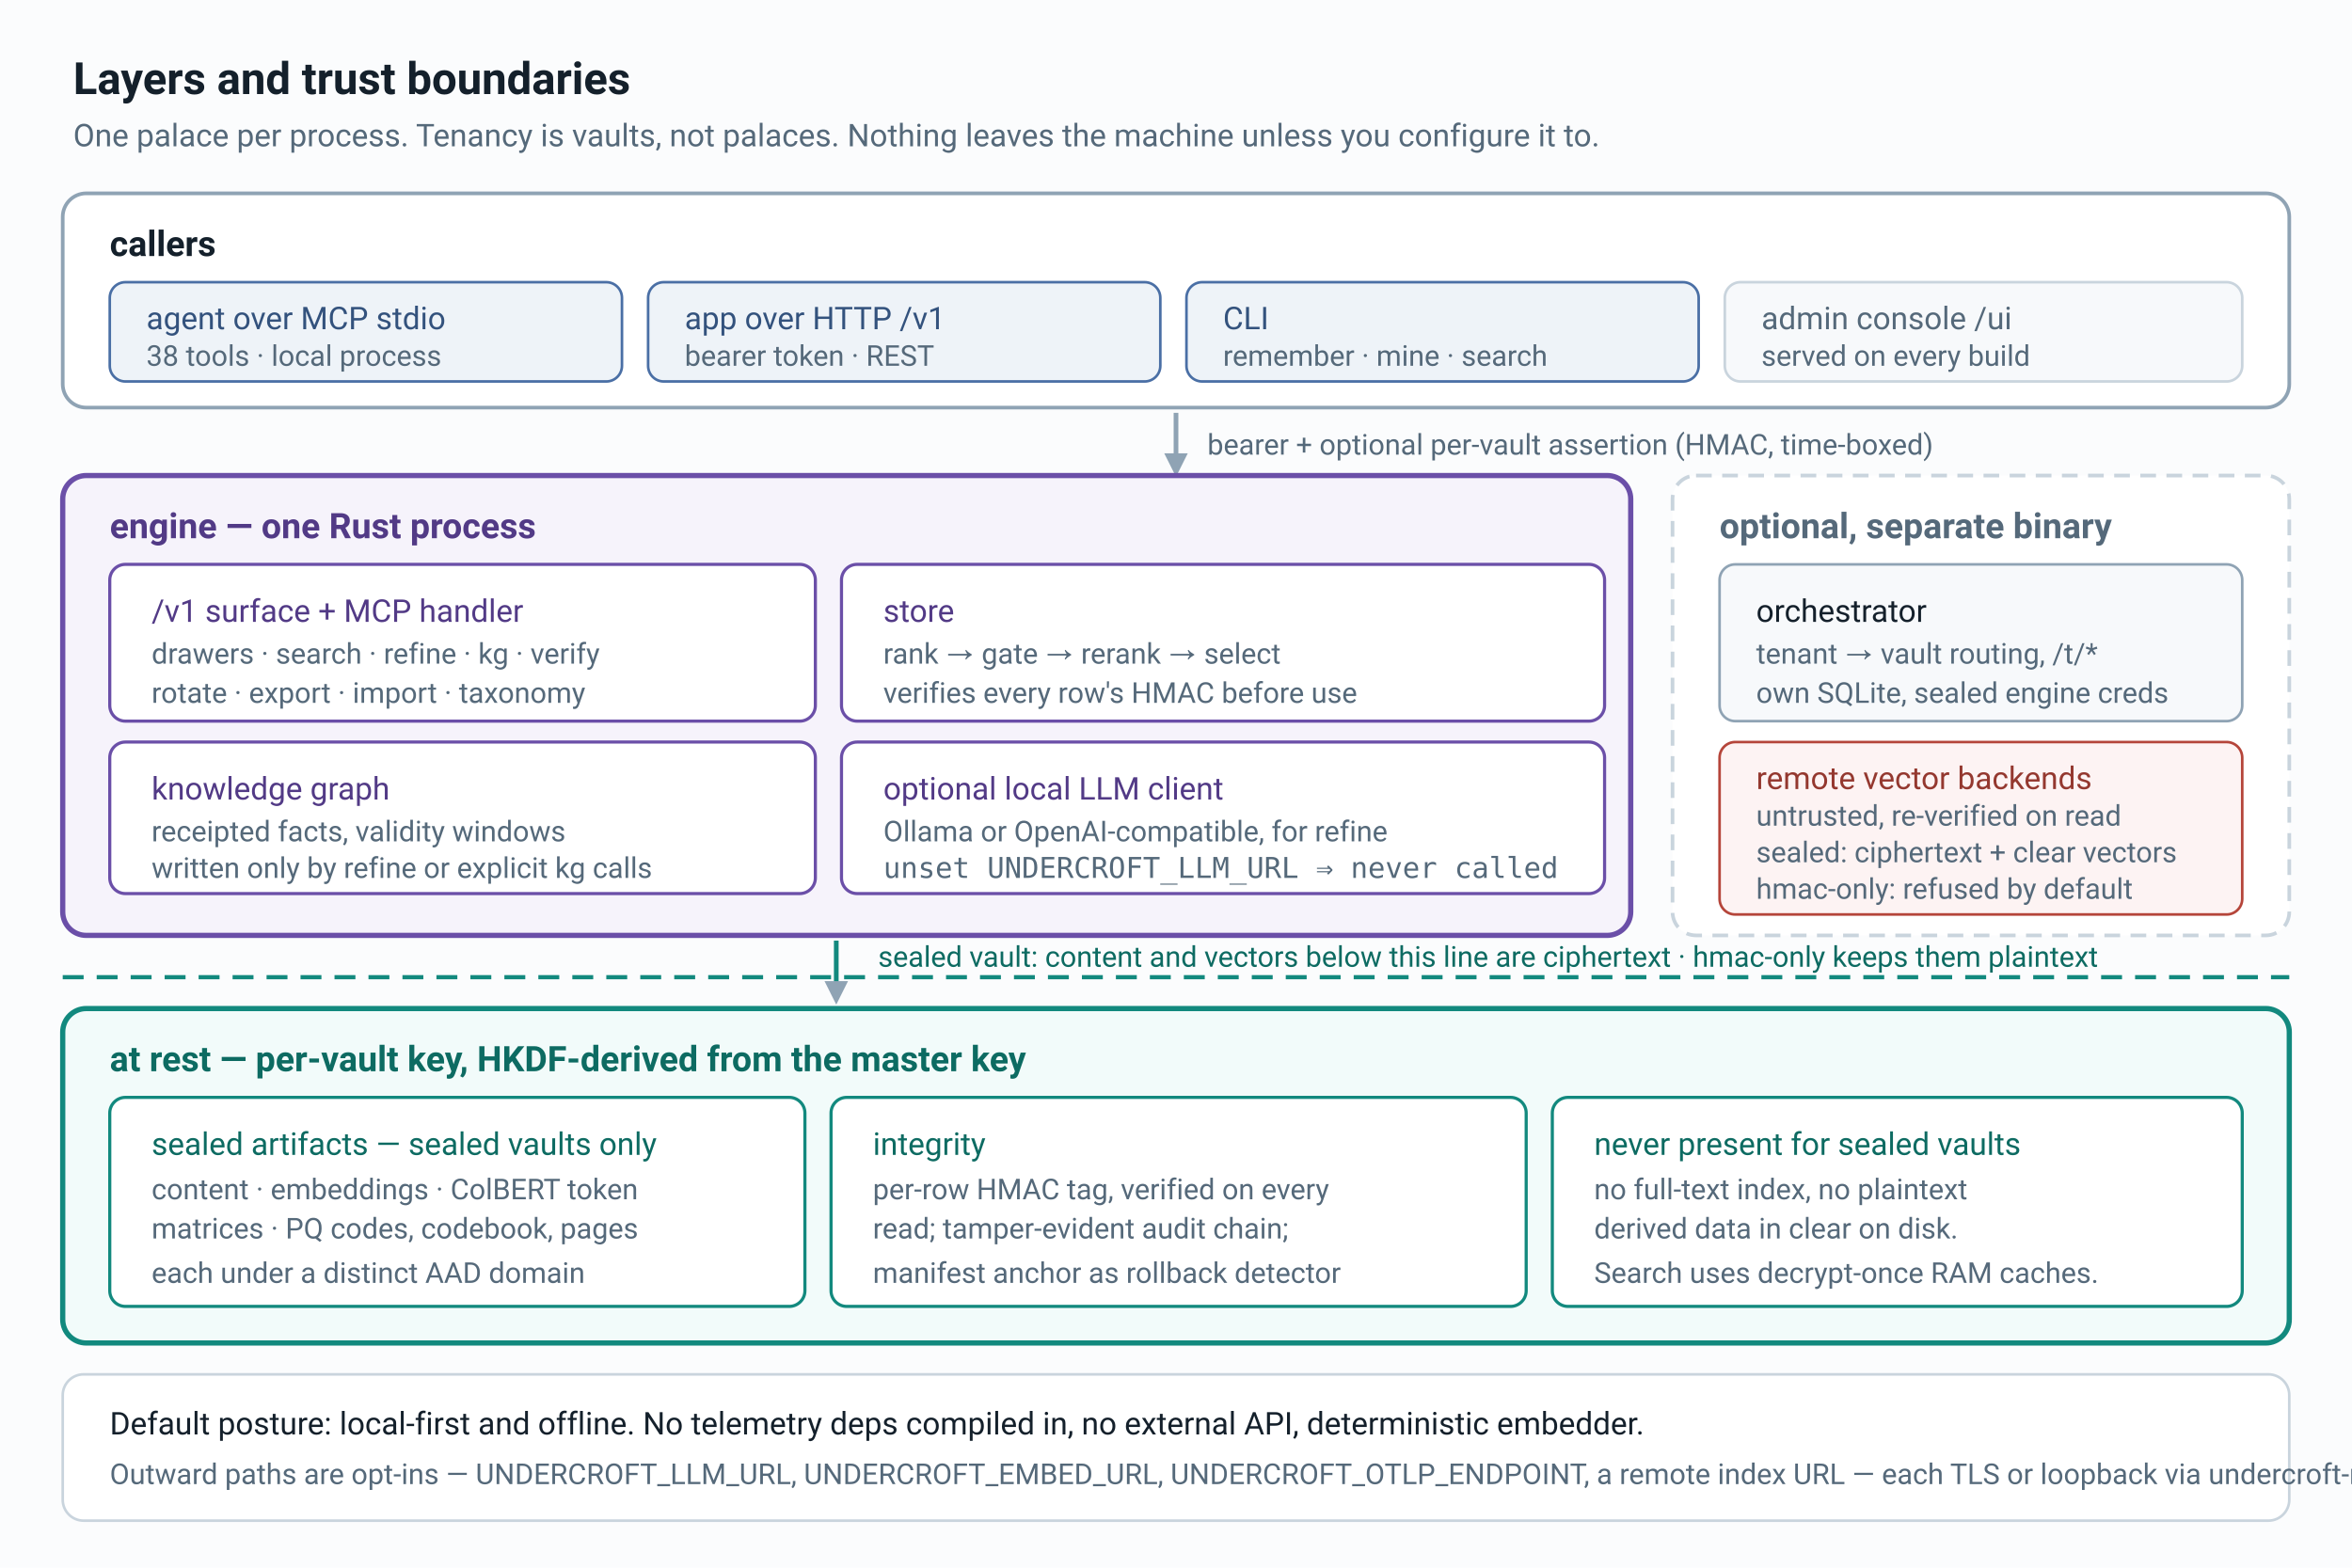
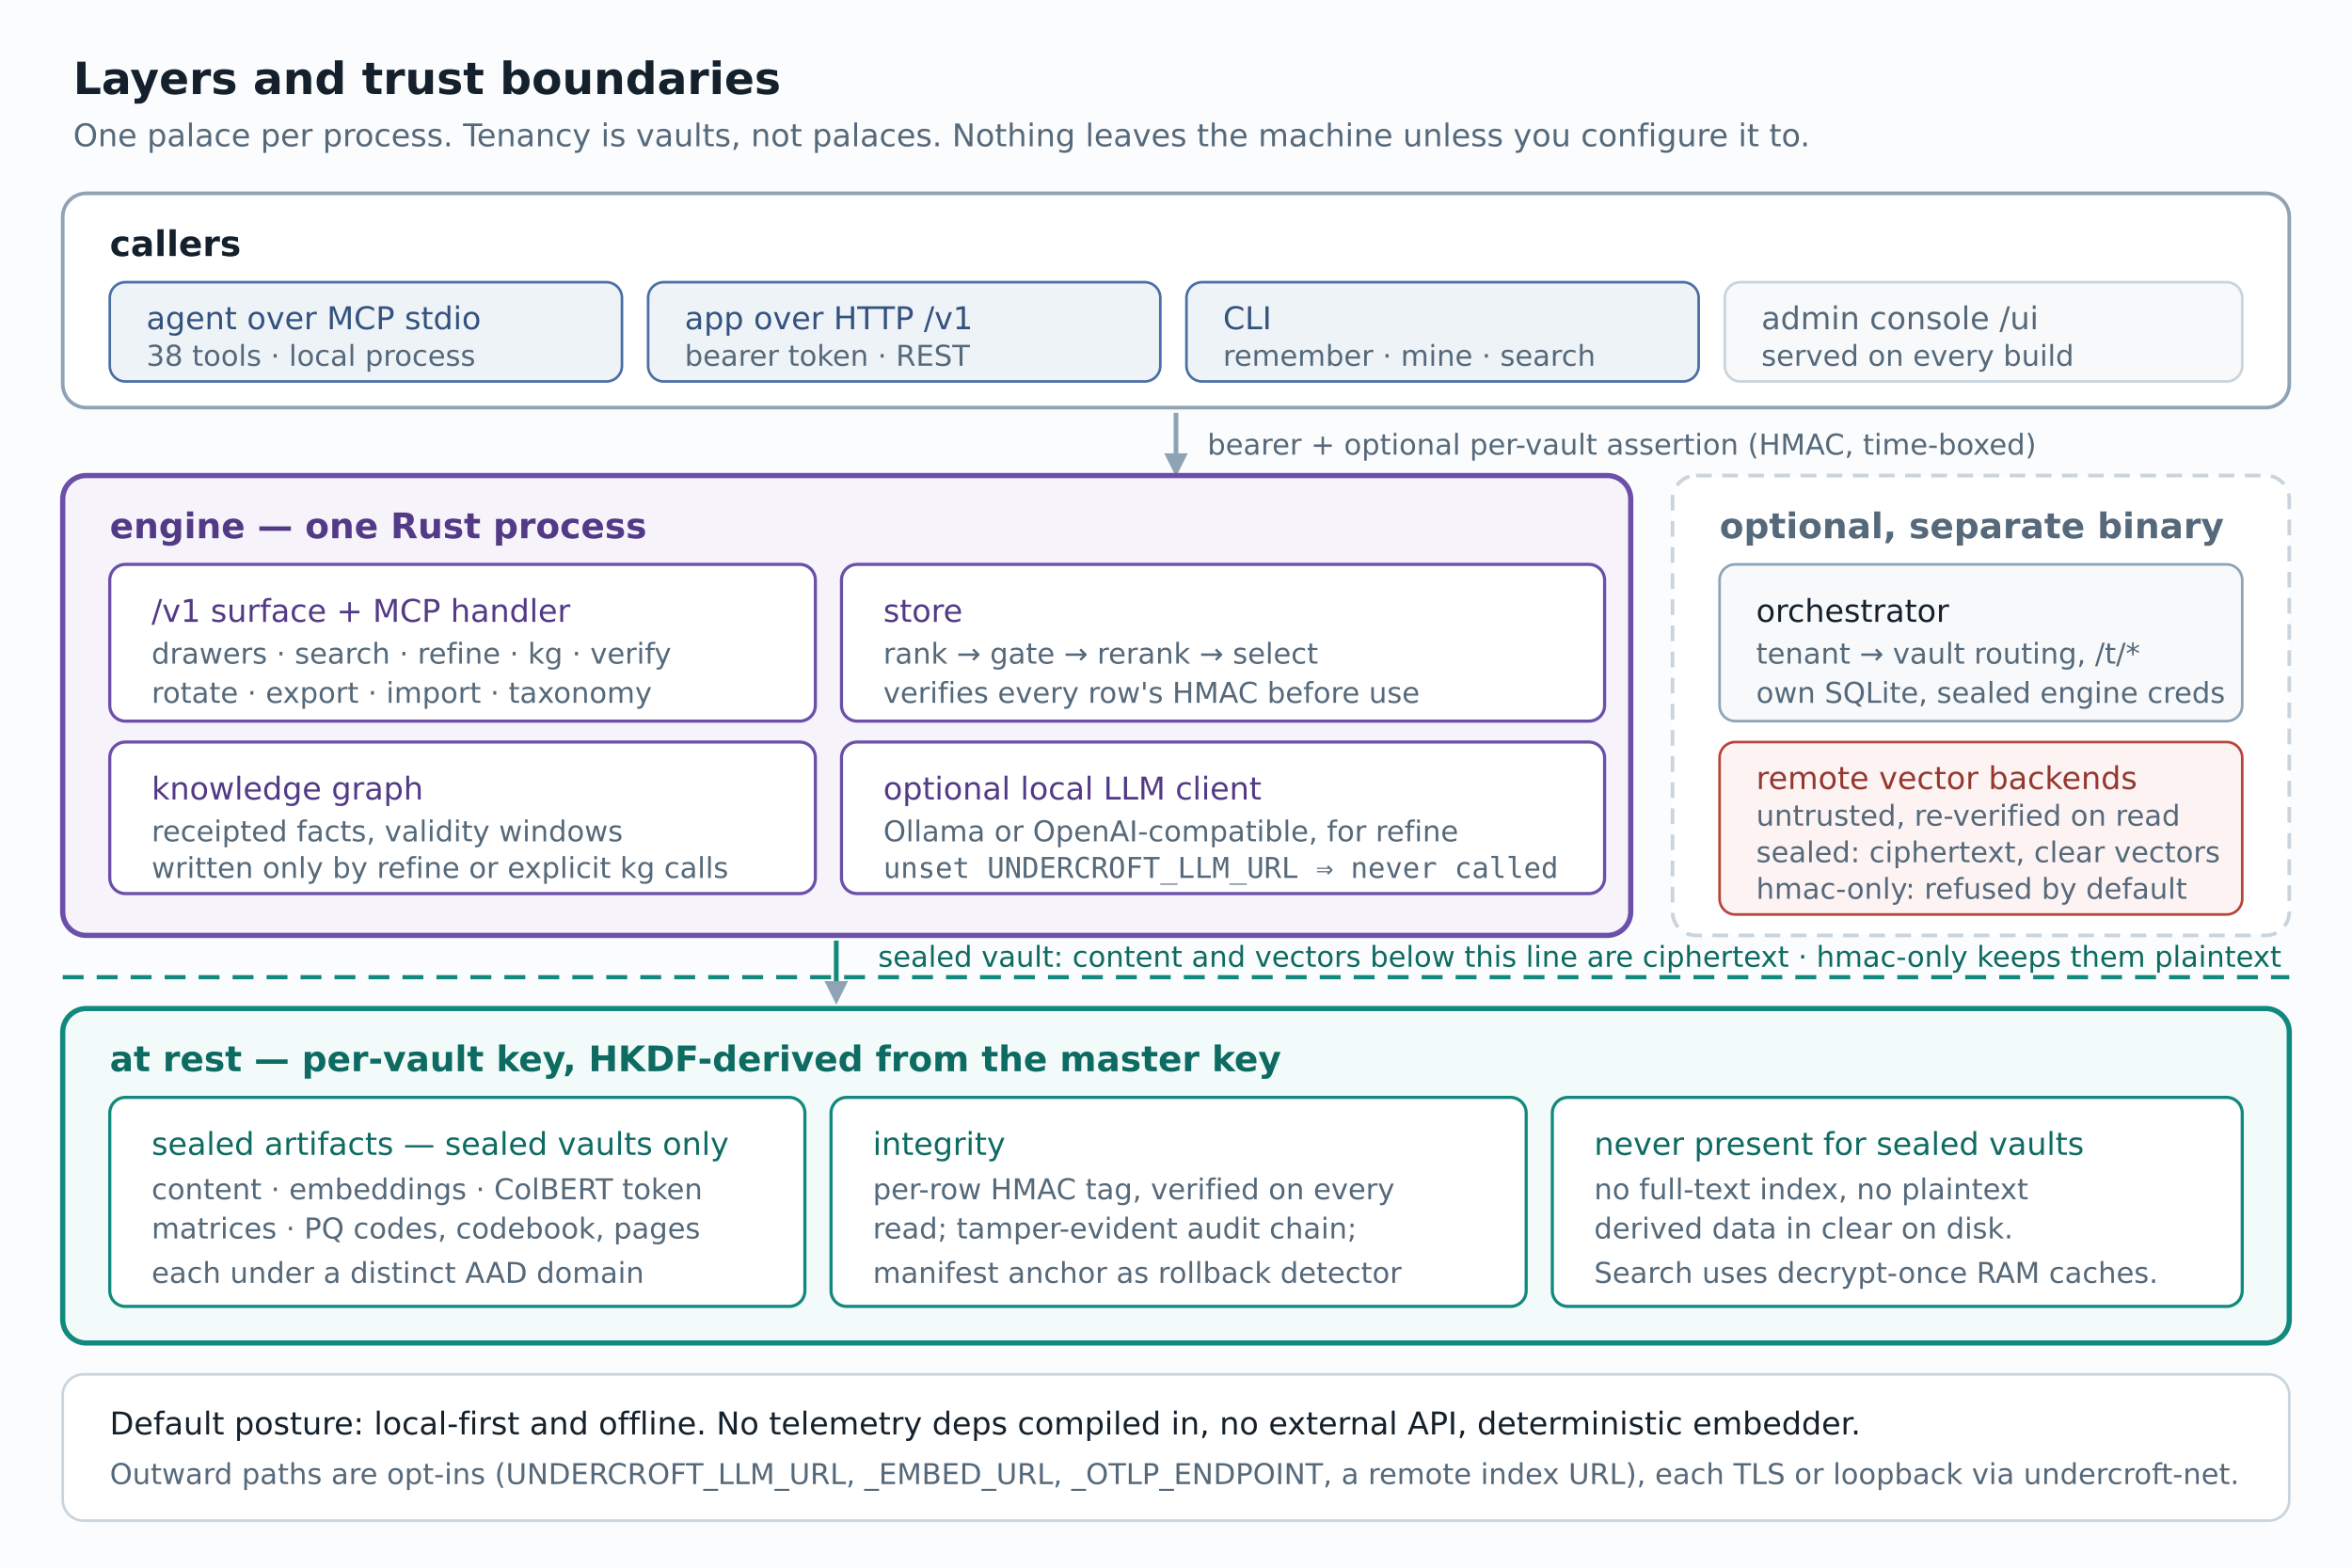
<svg xmlns="http://www.w3.org/2000/svg" viewBox="0 0 900 600" width="900" height="600" role="img" aria-labelledby="t d">
  <style>
-   .f { font-family: -apple-system, BlinkMacSystemFont, "Segoe UI", Roboto, Helvetica, Arial, sans-serif; }
+   .f { font-family: "DejaVu Sans", "Noto Sans", sans-serif; }
  .h { font-size: 17px; font-weight: 600; }
  .l { font-size: 13.5px; font-weight: 600; }
  .b { font-size: 12px; }
  .s { font-size: 11px; }
-   .mono { font-family: ui-monospace, SFMono-Regular, Menlo, Consolas, monospace; font-size: 11px; }
+   .mono { font-family: "DejaVu Sans Mono", monospace; font-size: 11px; }
  .ink { fill: var(--d-ink,#14202b); }
  .dim { fill: var(--d-dim,#55697a); }
  @media (prefers-color-scheme: dark) {
    svg { --d-bg:#0f1419; --d-card:#161c23; --d-card2:#1b222b; --d-line:#2b3540;
      --d-line2:#4a5b6b; --d-ink:#e4ebf1; --d-dim:#9aabba; --d-on:#0f1419;
      --d-teal:#2ba99c; --d-teal-bg:#0e2523; --d-teal-bg2:#123430; --d-teal-ink:#6fd8cc;
      --d-blue:#6d94c8; --d-blue-bg:#131d2b; --d-blue-ink:#9dbde3;
      --d-amber:#d1953f; --d-amber-bg:#261c0f; --d-amber-ink:#e8bc78;
      --d-violet:#9277c9; --d-violet-bg:#1c1730; --d-violet-bg2:#241d3d; --d-violet-ink:#b9a3e3;
      --d-green:#4fa570; --d-green-bg:#10231a; --d-green-bg2:#153021; --d-green-ink:#86cf9f;
      --d-red:#d1685c; --d-red-bg:#2a1614; --d-red-ink:#eb9a90; }
  }
</style>
  <rect width="900" height="600" fill="var(--d-bg,#fbfcfd)" />
  <text x="28" y="36" class="f h ink">Layers and trust boundaries</text>
  <text x="28" y="56" class="f b dim">One palace per process. Tenancy is vaults, not palaces. Nothing leaves the machine unless you configure it to.</text>
  <rect x="24" y="74" width="852" height="82" rx="9" fill="var(--d-card,#ffffff)" stroke="var(--d-line2,#8fa3b4)" stroke-width="1.4" />
  <text x="42" y="98" class="f l ink">callers</text>
  <rect x="42" y="108" width="196" height="38" rx="6" fill="var(--d-blue-bg,#eef3f8)" stroke="var(--d-blue,#4a6fa5)" />
  <text x="56" y="126" class="f b" fill="var(--d-blue-ink,#33527d)">agent over MCP stdio</text>
  <text x="56" y="140" class="f s dim">38 tools · local process</text>
  <rect x="248" y="108" width="196" height="38" rx="6" fill="var(--d-blue-bg,#eef3f8)" stroke="var(--d-blue,#4a6fa5)" />
  <text x="262" y="126" class="f b" fill="var(--d-blue-ink,#33527d)">app over HTTP /v1</text>
  <text x="262" y="140" class="f s dim">bearer token · REST</text>
  <rect x="454" y="108" width="196" height="38" rx="6" fill="var(--d-blue-bg,#eef3f8)" stroke="var(--d-blue,#4a6fa5)" />
  <text x="468" y="126" class="f b" fill="var(--d-blue-ink,#33527d)">CLI</text>
  <text x="468" y="140" class="f s dim">remember · mine · search</text>
  <rect x="660" y="108" width="198" height="38" rx="6" fill="var(--d-card2,#f7f9fb)" stroke="var(--d-line,#c9d4dd)" />
  <text x="674" y="126" class="f b dim">admin console /ui</text>
  <text x="674" y="140" class="f s dim">served on every build</text>
  <path d="M450 158 L450 178" stroke="var(--d-line2,#8fa3b4)" stroke-width="1.8" marker-end="url(#a)" />
  <text x="462" y="174" class="f s dim">bearer + optional per-vault assertion (HMAC, time-boxed)</text>
  <rect x="24" y="182" width="600" height="176" rx="9" fill="var(--d-violet-bg,#f6f3fb)" stroke="var(--d-violet,#6b4fa8)" stroke-width="2" />
  <text x="42" y="206" class="f l" fill="var(--d-violet-ink,#523a86)">engine — one Rust process</text>
  <rect x="42" y="216" width="270" height="60" rx="6" fill="var(--d-card,#ffffff)" stroke="var(--d-violet,#6b4fa8)" stroke-width="1.2" />
  <text x="58" y="238" class="f b" fill="var(--d-violet-ink,#523a86)">/v1 surface + MCP handler</text>
  <text x="58" y="254" class="f s dim">drawers · search · refine · kg · verify</text>
  <text x="58" y="269" class="f s dim">rotate · export · import · taxonomy</text>
  <rect x="322" y="216" width="292" height="60" rx="6" fill="var(--d-card,#ffffff)" stroke="var(--d-violet,#6b4fa8)" stroke-width="1.2" />
  <text x="338" y="238" class="f b" fill="var(--d-violet-ink,#523a86)">store</text>
  <text x="338" y="254" class="f s dim">rank → gate → rerank → select</text>
  <text x="338" y="269" class="f s dim">verifies every row's HMAC before use</text>
  <rect x="42" y="284" width="270" height="58" rx="6" fill="var(--d-card,#ffffff)" stroke="var(--d-violet,#6b4fa8)" stroke-width="1.2" />
  <text x="58" y="306" class="f b" fill="var(--d-violet-ink,#523a86)">knowledge graph</text>
  <text x="58" y="322" class="f s dim">receipted facts, validity windows</text>
  <text x="58" y="336" class="f s dim">written only by refine or explicit kg calls</text>
  <rect x="322" y="284" width="292" height="58" rx="6" fill="var(--d-card,#ffffff)" stroke="var(--d-violet,#6b4fa8)" stroke-width="1.2" />
  <text x="338" y="306" class="f b" fill="var(--d-violet-ink,#523a86)">optional local LLM client</text>
  <text x="338" y="322" class="f s dim">Ollama or OpenAI-compatible, for refine</text>
  <text x="338" y="336" class="f mono dim">unset UNDERCROFT_LLM_URL ⇒ never called</text>
  <rect x="640" y="182" width="236" height="176" rx="9" fill="var(--d-card,#ffffff)" stroke="var(--d-line,#c9d4dd)" stroke-width="1.4" stroke-dasharray="6 4" />
  <text x="658" y="206" class="f l dim">optional, separate binary</text>
  <rect x="658" y="216" width="200" height="60" rx="6" fill="var(--d-card2,#f7f9fb)" stroke="var(--d-line2,#8fa3b4)" />
  <text x="672" y="238" class="f b ink">orchestrator</text>
  <text x="672" y="254" class="f s dim">tenant → vault routing, /t/*</text>
  <text x="672" y="269" class="f s dim">own SQLite, sealed engine creds</text>
  <rect x="658" y="284" width="200" height="66" rx="6" fill="var(--d-red-bg,#fdf3f3)" stroke="var(--d-red,#b5453a)" />
  <text x="672" y="302" class="f b" fill="var(--d-red-ink,#94382f)">remote vector backends</text>
  <text x="672" y="316" class="f s dim">untrusted, re-verified on read</text>
-   <text x="672" y="330" class="f s dim">sealed: ciphertext + clear vectors</text>
+   <text x="672" y="330" class="f s dim">sealed: ciphertext, clear vectors</text>
  <text x="672" y="344" class="f s dim">hmac-only: refused by default</text>
  <path d="M320 360 L320 380" stroke="var(--d-teal,#12897e)" stroke-width="1.8" marker-end="url(#a)" />
  <line x1="24" y1="374" x2="876" y2="374" stroke="var(--d-teal,#12897e)" stroke-width="1.6" stroke-dasharray="8 5" />
  <text x="336" y="370" class="f s" fill="var(--d-teal-ink,#0d6b62)">sealed vault: content and vectors below this line are ciphertext · hmac-only keeps them plaintext</text>
  <rect x="24" y="386" width="852" height="128" rx="9" fill="var(--d-teal-bg,#f2fbfa)" stroke="var(--d-teal,#12897e)" stroke-width="2" />
  <text x="42" y="410" class="f l" fill="var(--d-teal-ink,#0d6b62)">at rest — per-vault key, HKDF-derived from the master key</text>
  <rect x="42" y="420" width="266" height="80" rx="6" fill="var(--d-card,#ffffff)" stroke="var(--d-teal,#12897e)" stroke-width="1.2" />
  <text x="58" y="442" class="f b" fill="var(--d-teal-ink,#0d6b62)">sealed artifacts — sealed vaults only</text>
  <text x="58" y="459" class="f s dim">content · embeddings · ColBERT token</text>
  <text x="58" y="474" class="f s dim">matrices · PQ codes, codebook, pages</text>
  <text x="58" y="491" class="f s dim">each under a distinct AAD domain</text>
  <rect x="318" y="420" width="266" height="80" rx="6" fill="var(--d-card,#ffffff)" stroke="var(--d-teal,#12897e)" stroke-width="1.2" />
  <text x="334" y="442" class="f b" fill="var(--d-teal-ink,#0d6b62)">integrity</text>
  <text x="334" y="459" class="f s dim">per-row HMAC tag, verified on every</text>
  <text x="334" y="474" class="f s dim">read; tamper-evident audit chain;</text>
  <text x="334" y="491" class="f s dim">manifest anchor as rollback detector</text>
  <rect x="594" y="420" width="264" height="80" rx="6" fill="var(--d-card,#ffffff)" stroke="var(--d-teal,#12897e)" stroke-width="1.2" />
  <text x="610" y="442" class="f b" fill="var(--d-teal-ink,#0d6b62)">never present for sealed vaults</text>
  <text x="610" y="459" class="f s dim">no full-text index, no plaintext</text>
  <text x="610" y="474" class="f s dim">derived data in clear on disk.</text>
  <text x="610" y="491" class="f s dim">Search uses decrypt-once RAM caches.</text>
  <rect x="24" y="526" width="852" height="56" rx="8" fill="var(--d-card,#ffffff)" stroke="var(--d-line,#c9d4dd)" />
  <text x="42" y="549" class="f b ink">Default posture: local-first and offline. No telemetry deps compiled in, no external API, deterministic embedder.</text>
-   <text x="42" y="568" class="f s dim">Outward paths are opt-ins — UNDERCROFT_LLM_URL, UNDERCROFT_EMBED_URL, UNDERCROFT_OTLP_ENDPOINT, a remote index URL — each TLS or loopback via undercroft-net.</text>
+   <text x="42" y="568" class="f s dim">Outward paths are opt-ins (UNDERCROFT_LLM_URL, _EMBED_URL, _OTLP_ENDPOINT, a remote index URL), each TLS or loopback via undercroft-net.</text>
  <defs>
    <marker id="a" viewBox="0 0 10 10" refX="5" refY="5" markerWidth="5" markerHeight="5" orient="auto-start-reverse">
      <path d="M 0 0 L 10 5 L 0 10 z" fill="var(--d-line2,#8fa3b4)" />
    </marker>
  </defs>
</svg>
